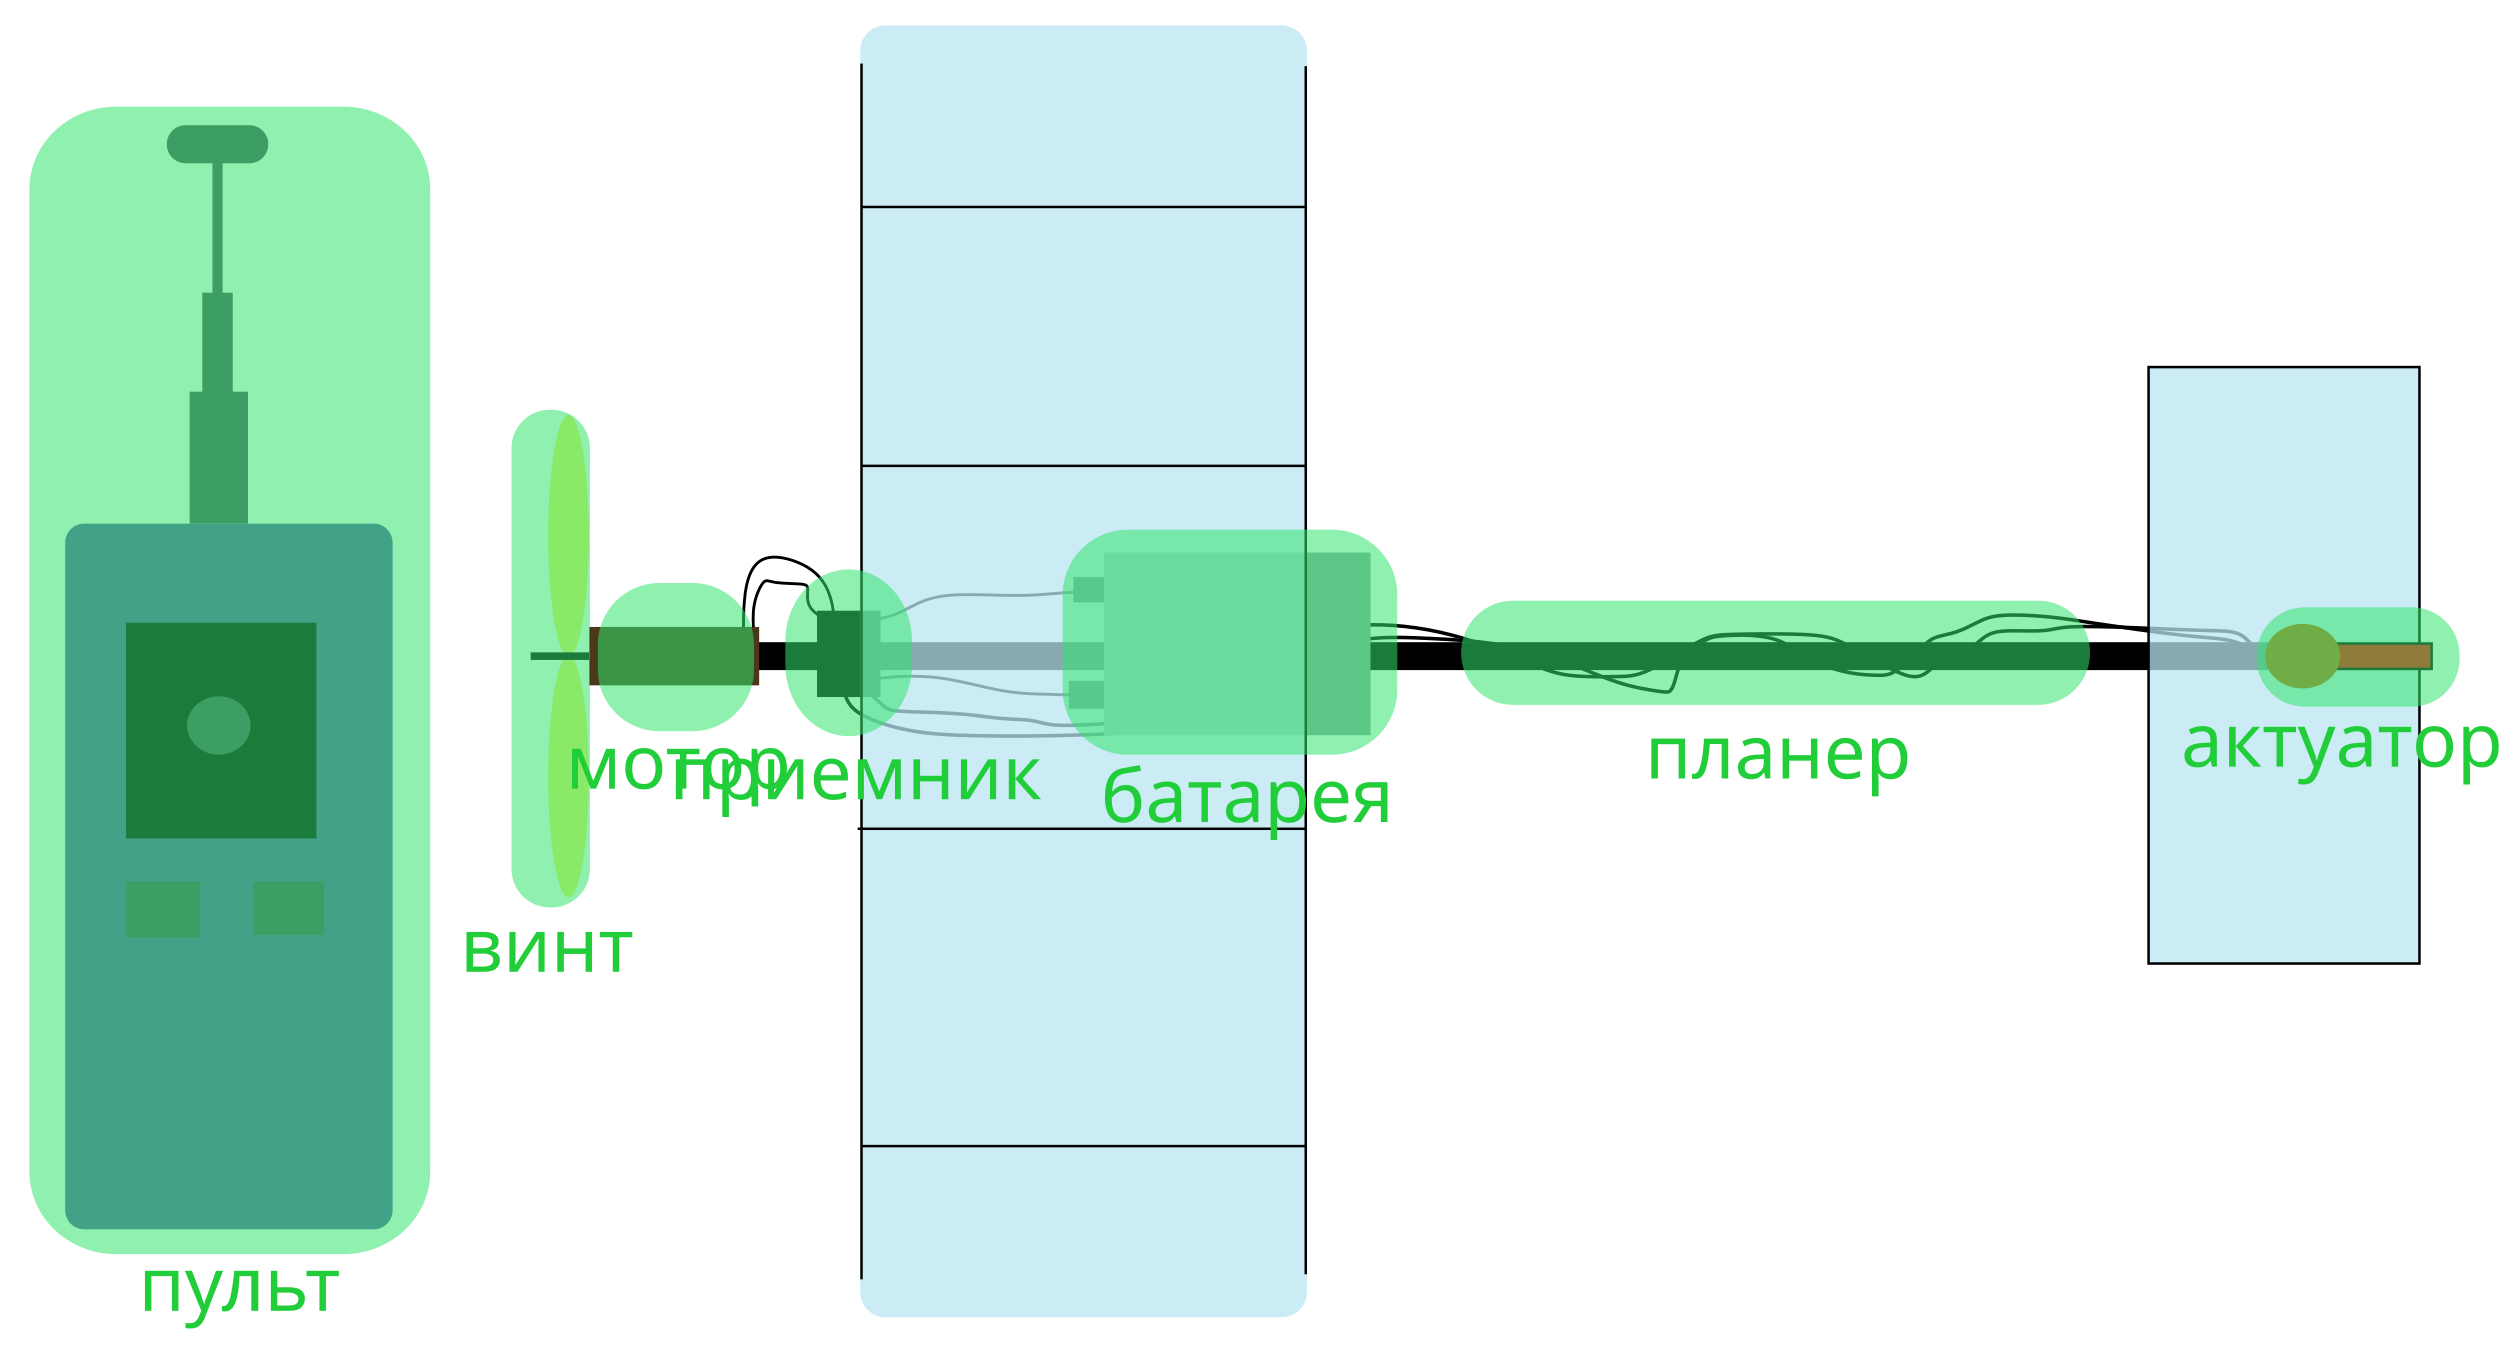
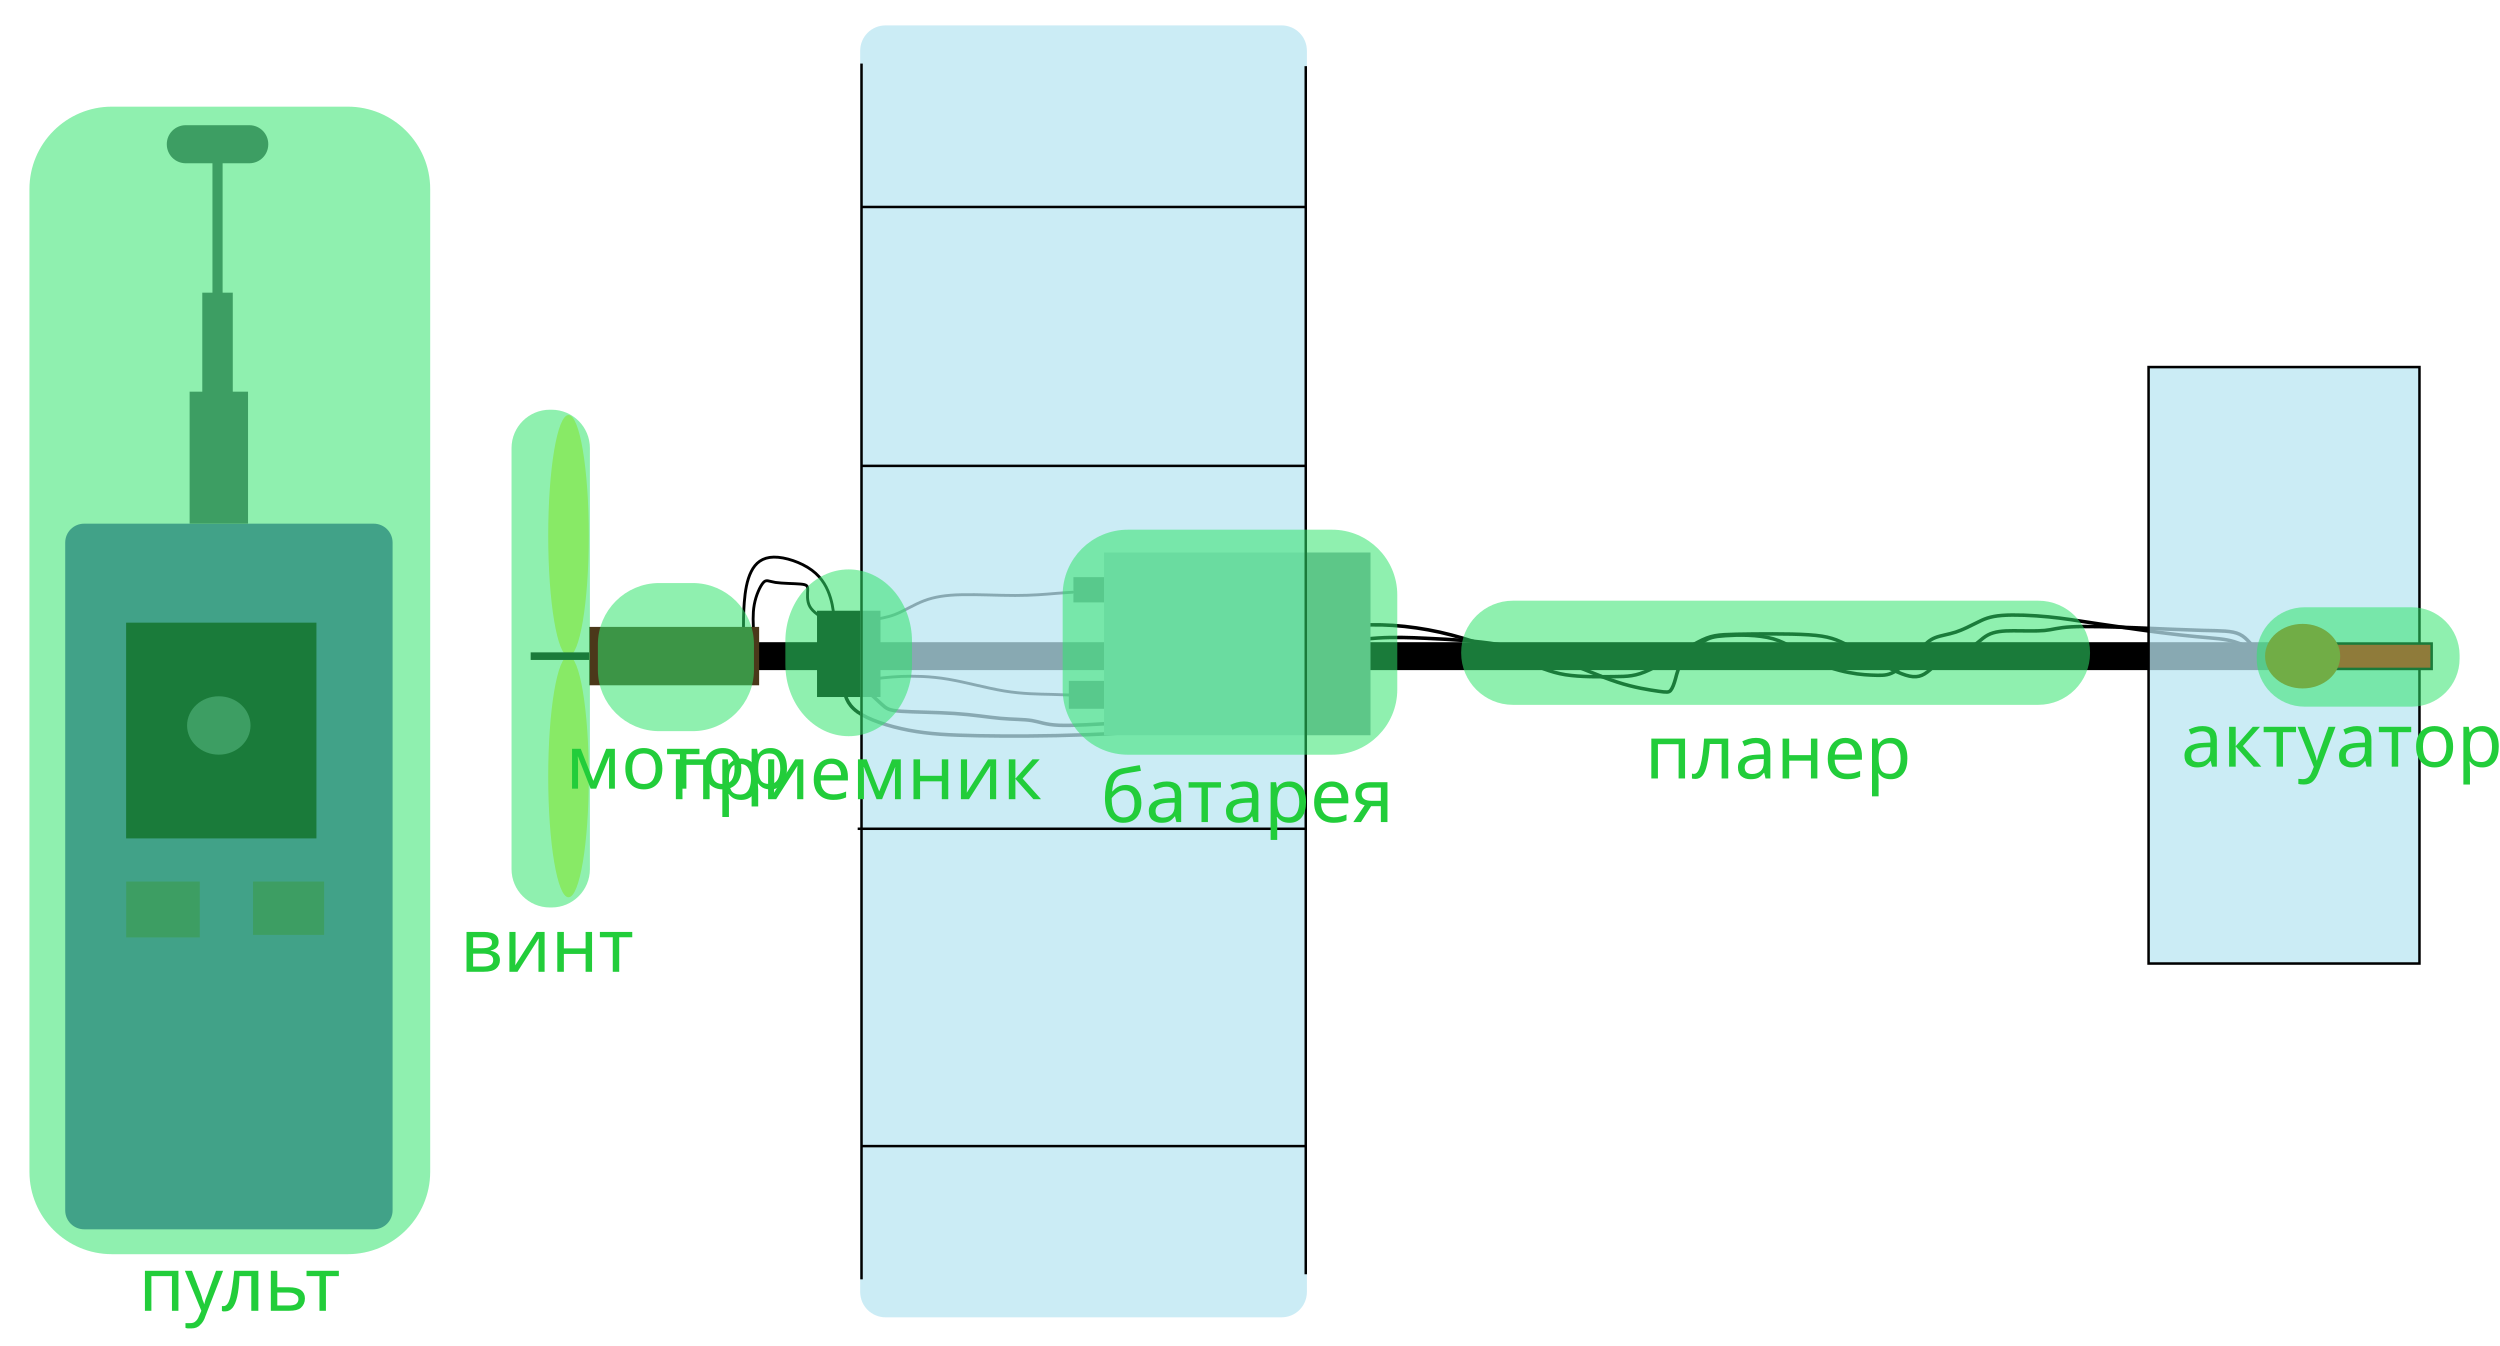
<svg xmlns="http://www.w3.org/2000/svg" xmlns:xlink="http://www.w3.org/1999/xlink" width="985" height="530" viewBox="0 0 260.615 140.229" version="1.1" id="plane-drawing-nav" xml:space="preserve">
  <defs id="defs1" />
-   <g id="drawing" transform="translate(0,-10.72416)">
-     <path style="display:inline;fill:none;fill-opacity:0.737;stroke:#000000;stroke-width:0.3;stroke-linecap:round;stroke-linejoin:miter;stroke-dasharray:none;paint-order:normal" d="m 90.58,81.57 c 1.02,-0.14 2.03,-0.27 3.37,-0.33 1.34,-0.05 3.01,-0.03 4.89,0.29 1.88,0.32 3.98,0.92 5.87,1.23 1.89,0.31 3.58,0.32 4.91,0.35 1.33,0.03 2.3,0.09 3.27,0.14" id="wire-2" />
-     <path style="display:inline;fill:none;fill-opacity:0.737;stroke:#000000;stroke-width:0.3;stroke-linecap:round;stroke-linejoin:miter;stroke-dasharray:none;paint-order:normal" d="m 90.58,75.37 c 0.92,-0.12 1.83,-0.24 2.77,-0.61 0.94,-0.37 1.9,-1 2.98,-1.41 1.08,-0.41 2.28,-0.6 3.94,-0.63 1.66,-0.04 3.78,0.08 5.56,0.08 1.78,0 3.22,-0.13 4.17,-0.21 0.94,-0.08 1.39,-0.1 1.83,-0.13" id="wire-1" />
-     <path d="M 242.18,80.58 H 72.96 v -2.91 h 169.22 v 2.91" style="display:inline;fill:#000000;stroke-width:0.257" id="fuselage-1" />
-     <path style="display:inline;fill:none;stroke:#000000;stroke-width:0.37;stroke-linecap:round;stroke-linejoin:round;stroke-dasharray:none" d="m 87.89,82.15 c 0.17,0.98 0.34,1.95 1.49,2.78 1.15,0.83 3.27,1.52 5.37,1.92 2.1,0.4 4.19,0.51 7.21,0.57 3.02,0.06 6.98,0.06 11.46,-0.11 4.48,-0.17 9.47,-0.5 13.16,-2.02 3.68,-1.52 6.05,-4.24 8.05,-6.08 2,-1.85 3.63,-2.83 6.19,-3.19 2.56,-0.36 6.05,-0.11 9.29,0.61 3.23,0.72 6.2,1.91 8.26,2.77 2.06,0.86 3.22,1.4 4.81,1.66 1.6,0.25 3.64,0.22 5.08,0.2 1.43,-0.02 2.25,-0.02 3.72,-0.72 1.47,-0.71 3.6,-2.12 4.99,-2.86 1.39,-0.74 2.03,-0.79 4.06,-0.84 2.03,-0.04 5.44,-0.08 7.54,0.06 2.1,0.14 2.88,0.46 4.3,1.22 1.41,0.77 3.45,1.98 4.85,2.62 1.4,0.63 2.16,0.68 2.9,0.24 0.74,-0.44 1.47,-1.38 2.28,-1.85 0.81,-0.47 1.69,-0.48 2.4,-0.82 0.71,-0.34 1.23,-1.02 1.93,-1.39 0.7,-0.37 1.57,-0.44 2.65,-0.44 1.08,0 2.37,0.05 3.25,-0.03 0.88,-0.08 1.35,-0.3 2.81,-0.38 1.47,-0.08 3.94,-0.01 6.52,0.09 2.58,0.1 5.26,0.23 7.17,0.28 1.91,0.05 3.05,0.02 3.85,0.41 0.8,0.39 1.26,1.21 1.86,1.76 0.61,0.55 1.36,0.83 2.11,1.1" id="wire-3" />
-     <path style="fill:none;stroke:#000000;stroke-width:0.37;stroke-linecap:round;stroke-linejoin:round;stroke-dasharray:none" d="m 89.59,81.97 c 0.87,0.82 1.74,1.65 2.29,2.14 0.54,0.5 0.76,0.67 2.04,0.76 1.28,0.09 3.64,0.1 5.58,0.23 1.94,0.13 3.47,0.39 4.79,0.51 1.32,0.12 2.44,0.09 3.28,0.23 0.84,0.14 1.4,0.43 2.82,0.49 1.43,0.06 3.73,-0.1 6.88,-0.27 3.15,-0.16 7.09,-0.32 10.68,-1.86 3.59,-1.54 6.79,-4.45 10.3,-5.84 3.51,-1.39 7.32,-1.24 10.35,-1.1 3.03,0.14 5.29,0.27 7.55,0.64 2.26,0.36 4.54,0.95 6.64,1.7 2.1,0.75 4.03,1.66 5.8,2.23 1.77,0.58 3.37,0.82 4.28,0.95 0.9,0.13 1.11,0.13 1.29,-0.09 0.19,-0.22 0.36,-0.68 0.51,-1.23 0.15,-0.55 0.28,-1.19 0.79,-1.9 0.51,-0.71 1.39,-1.47 2.05,-1.92 0.66,-0.44 1.1,-0.57 2.37,-0.65 1.27,-0.09 3.37,-0.13 4.97,0.33 1.6,0.46 2.7,1.44 3.97,2.14 1.27,0.7 2.7,1.14 3.91,1.37 1.21,0.24 2.19,0.27 2.94,0.29 0.75,0.01 1.28,0 2.04,-0.51 0.76,-0.51 1.76,-1.5 2.43,-2.17 0.67,-0.67 1.02,-1.02 1.59,-1.24 0.57,-0.23 1.37,-0.33 2.14,-0.58 0.77,-0.25 1.53,-0.65 2.22,-0.99 0.69,-0.35 1.32,-0.65 2.61,-0.75 1.29,-0.1 3.23,-0.01 4.84,0.15 1.61,0.16 2.89,0.37 5.31,0.74 2.42,0.36 5.98,0.87 8.45,1.15 2.47,0.28 3.86,0.32 4.89,0.52 1.03,0.2 1.71,0.56 2.53,0.86 0.82,0.31 1.8,0.56 2.77,0.82" id="wire-4" />
-     <path style="display:inline;fill:none;fill-opacity:0.737;stroke:#000000;stroke-width:0.3;stroke-linecap:round;stroke-linejoin:miter;stroke-dasharray:none;paint-order:normal" d="m 78.58,76.8 c -0.07,-1.03 -0.13,-2.06 0.05,-3.05 0.18,-0.99 0.62,-1.93 0.94,-2.29 0.32,-0.36 0.53,-0.14 1.26,-0.02 0.73,0.11 1.97,0.11 2.63,0.17 0.66,0.06 0.75,0.18 0.74,0.6 -0.01,0.42 -0.11,1.15 0.22,1.74 0.33,0.59 1.09,1.05 1.85,1.5" id="wire-5" />
-     <path style="display:inline;fill:none;fill-opacity:0.737;stroke:#000000;stroke-width:0.3;stroke-linecap:round;stroke-linejoin:miter;stroke-dasharray:none;paint-order:normal" d="m 77.5,76.74 c 0,-1.06 0,-2.13 0.09,-3.25 0.09,-1.12 0.27,-2.29 0.72,-3.18 0.44,-0.89 1.15,-1.49 2.35,-1.51 1.2,-0.02 2.88,0.55 3.98,1.37 1.11,0.82 1.63,1.89 1.93,2.87 0.3,0.98 0.36,1.86 0.43,2.75" id="wire-6" />
-     <path d="m 111.42,84.61 h 3.67 V 81.7 h -3.67 v 2.91" style="display:inline;fill:#000000;stroke-width:0.265" id="bat-term-1" />
-     <path d="M 142.87,87.37 V 68.32 h -27.78 v 19.05 h 27.78" id="bat" style="fill:#92a5ab;fill-opacity:1" />
-     <path id="bat-term-2" style="display:inline;fill:#000000;fill-opacity:1;stroke-width:0.3;stroke-linecap:round" d="m 111.9,73.52 h 3.19 v -2.63 h -3.19 z" />
-     <path d="m 85.172,74.39 h 6.615 v 8.996 h -6.615 v -8.996" id="receiver" />
-     <path id="tail" style="display:inline;fill:#b8e5f1;fill-opacity:0.737;stroke:#000000;stroke-width:0.263;stroke-linecap:round;stroke-dasharray:none" d="m 223.98,48.99 h 28.24 v 62.18 h -28.24 z" />
-     <path id="wing-1" style="display:inline;opacity:0.738;fill:#b9e5f2;fill-opacity:1;stroke-width:0.265;stroke-linecap:round;stroke-dasharray:none" d="m 92.32,13.37 h 41.27 c 1.47,0 2.65,1.18 2.65,2.65 V 145.4 c 0,1.47 -1.18,2.65 -2.65,2.65 H 92.32 c -1.47,0 -2.65,-1.18 -2.65,-2.65 V 16.02 c 0,-1.47 1.18,-2.65 2.65,-2.65 z" />
-     <path id="wing-2" style="display:inline;fill:#000000;stroke-width:0.265;stroke-dasharray:none" d="m 136.25,17.62 v 125.94 h -0.26 V 17.62 h 0.26 M 89.94,17.35 V 144.09 H 89.68 V 17.35 h 0.26 m 46.31,112.98 H 89.68 v -0.26 h 46.57 v 0.26 m 0,-97.9 H 89.68 v -0.26 h 46.57 v 0.26 M 89.41,96.99 h 46.83 v 0.26 H 89.41 v -0.26 m 0.27,-37.83 h 46.57 v 0.26 H 89.68 v -0.26" />
-     <path id="rudder" style="display:inline;fill:#ff0000;stroke:#000000;stroke-width:0.263;stroke-linecap:round;stroke-dasharray:none" d="m 242.76,77.81 h 10.73 v 2.65 h -10.73 z" />
-     <ellipse style="fill:#eff15f;fill-opacity:1;stroke-width:0;stroke-linecap:round;stroke-linejoin:round" id="prop-2" cx="59.265" cy="66.56" rx="2.115" ry="12.57" />
-     <ellipse style="fill:#eff15f;fill-opacity:1;stroke-width:0;stroke-linecap:round;stroke-linejoin:round" id="prop-1" cx="59.265" cy="91.69" rx="2.115" ry="12.57" />
-     <path d="M 79.14,82.17 H 61.41 v -6.09 h 17.73 v 6.09" id="motor-2" style="fill:#4b381a;fill-opacity:1" />
-     <path d="m 61.41,78.73 v 0.79 h -6.09 v -0.79 h 0.72 5.36" id="motor-1" />
-     <path id="tx-b" style="fill:#5556a9;stroke-width:0.32;stroke-linecap:round;stroke-linejoin:round" d="M 8.777,65.314 H 38.947 c 1.1,0 1.98,0.88 1.98,1.98 v 69.6 c 0,1.1 -0.88,1.98 -1.98,1.98 H 8.777 c -1.1,0 -1.98,-0.88 -1.98,-1.98 V 67.294 c 0,-1.1 0.88,-1.98 1.98,-1.98 z" />
-     <path d="m 13.147,75.634 h 19.84 v 22.49 h -19.84 V 75.634" id="tx-2" style="stroke-width:0.265" />
-     <ellipse style="fill:#4d4d59;fill-opacity:1;stroke-width:0;stroke-linecap:round;stroke-linejoin:round" id="tx-1" cx="22.809" cy="86.351" rx="3.307" ry="3.043" />
-     <path d="m 20.827,102.624 v 5.82 h -7.67 v -5.82 h 7.67" id="tx-3" style="fill:#4d4d59;fill-opacity:1;stroke-width:0.265" />
-     <path d="m 33.787,102.624 v 5.56 h -7.41 v -5.56 h 7.41" id="tx-4" style="fill:#4d4d59;fill-opacity:1;stroke-width:0.265" />
-     <path id="tx-a" d="m 19.367,23.774 c -1.1,0 -1.98,0.88 -1.98,1.98 v 0.01 c 0,1.1 0.88,1.98 1.98,1.98 h 2.78 v 13.49 h -1.06 v 10.32 h -1.32 v 13.76 h 6.09 v -13.76 h -1.59 v -10.32 h -1.06 v -13.49 h 2.78 c 1.1,0 1.98,-0.88 1.98,-1.98 v -0.01 c 0,-1.1 -0.88,-1.98 -1.98,-1.98 z" style="fill:#4d4d59;fill-opacity:1;stroke-width:0.265" />
-     <ellipse style="opacity:1;fill:#bd6c1b;fill-opacity:1;stroke-width:0;stroke-linecap:round;stroke-linejoin:round" id="actuator" cx="240.04" cy="79.126" rx="3.917" ry="3.366" />
+   <g id="drawing">
+     <path style="display:inline;fill:none;fill-opacity:0.737;paint-order:normal;stroke:#000000;stroke-dasharray:none;stroke-linecap:round;stroke-linejoin:miter;stroke-width:0.3" d="M 90.58 70.846 C 91.6 70.706 92.61 70.576 93.95 70.516 C 95.29 70.466 96.96 70.486 98.84 70.806 C 100.72 71.126 102.82 71.726 104.71 72.036 C 106.6 72.346 108.29 72.356 109.62 72.386 C 110.95 72.416 111.92 72.476 112.89 72.526" id="wire-2" />
+     <path style="display:inline;fill:none;fill-opacity:0.737;paint-order:normal;stroke:#000000;stroke-dasharray:none;stroke-linecap:round;stroke-linejoin:miter;stroke-width:0.3" d="M 90.58 64.646 C 91.5 64.526 92.41 64.406 93.35 64.036 C 94.29 63.666 95.25 63.036 96.33 62.626 C 97.41 62.216 98.61 62.026 100.27 61.996 C 101.93 61.956 104.05 62.076 105.83 62.076 C 107.61 62.076 109.05 61.946 110 61.866 C 110.94 61.786 111.39 61.766 111.83 61.736" id="wire-1" />
+     <path d="M 242.18 69.856 L 72.96 69.856 L 72.96 66.946 L 242.18 66.946 Z" style="display:inline;fill:#000000;stroke-width:0.257" id="fuselage-1" />
+     <path style="display:inline;fill:none;stroke:#000000;stroke-dasharray:none;stroke-linecap:round;stroke-linejoin:round;stroke-width:0.37" d="M 87.89 71.426 C 88.06 72.406 88.23 73.376 89.38 74.206 C 90.53 75.036 92.65 75.726 94.75 76.126 C 96.85 76.526 98.94 76.636 101.96 76.696 C 104.98 76.756 108.94 76.756 113.42 76.586 C 117.9 76.416 122.89 76.086 126.58 74.566 C 130.26 73.046 132.63 70.326 134.63 68.486 C 136.63 66.636 138.26 65.656 140.82 65.296 C 143.38 64.936 146.87 65.186 150.11 65.906 C 153.34 66.626 156.31 67.816 158.37 68.676 C 160.43 69.536 161.59 70.076 163.18 70.336 C 164.78 70.586 166.82 70.556 168.26 70.536 C 169.69 70.516 170.51 70.516 171.98 69.816 C 173.45 69.106 175.58 67.696 176.97 66.956 C 178.36 66.216 179 66.166 181.03 66.116 C 183.06 66.076 186.47 66.036 188.57 66.176 C 190.67 66.316 191.45 66.636 192.87 67.396 C 194.28 68.166 196.32 69.376 197.72 70.016 C 199.12 70.646 199.88 70.696 200.62 70.256 C 201.36 69.816 202.09 68.876 202.9 68.406 C 203.71 67.936 204.59 67.926 205.3 67.586 C 206.01 67.246 206.53 66.566 207.23 66.196 C 207.93 65.826 208.8 65.756 209.88 65.756 C 210.96 65.756 212.25 65.806 213.13 65.726 C 214.01 65.646 214.48 65.426 215.94 65.346 C 217.41 65.266 219.88 65.336 222.46 65.436 C 225.04 65.536 227.72 65.666 229.63 65.716 C 231.54 65.766 232.68 65.736 233.48 66.126 C 234.28 66.516 234.74 67.336 235.34 67.886 C 235.95 68.436 236.7 68.716 237.45 68.986" id="wire-3" />
+     <path style="fill:none;stroke:#000000;stroke-dasharray:none;stroke-linecap:round;stroke-linejoin:round;stroke-width:0.37" d="M 89.59 71.246 C 90.46 72.066 91.33 72.896 91.88 73.386 C 92.42 73.886 92.64 74.056 93.92 74.146 C 95.2 74.236 97.56 74.246 99.5 74.376 C 101.44 74.506 102.97 74.766 104.29 74.886 C 105.61 75.006 106.73 74.976 107.57 75.116 C 108.41 75.256 108.97 75.546 110.39 75.606 C 111.82 75.666 114.12 75.506 117.27 75.336 C 120.42 75.176 124.36 75.016 127.95 73.476 C 131.54 71.936 134.74 69.026 138.25 67.636 C 141.76 66.246 145.57 66.396 148.6 66.536 C 151.63 66.676 153.89 66.806 156.15 67.176 C 158.41 67.536 160.69 68.126 162.79 68.876 C 164.89 69.626 166.82 70.536 168.59 71.106 C 170.36 71.686 171.96 71.926 172.87 72.056 C 173.77 72.186 173.98 72.186 174.16 71.966 C 174.35 71.746 174.52 71.286 174.67 70.736 C 174.82 70.186 174.95 69.546 175.46 68.836 C 175.97 68.126 176.85 67.366 177.51 66.916 C 178.17 66.476 178.61 66.346 179.88 66.266 C 181.15 66.176 183.25 66.136 184.85 66.596 C 186.45 67.056 187.55 68.036 188.82 68.736 C 190.09 69.436 191.52 69.876 192.73 70.106 C 193.94 70.346 194.92 70.376 195.67 70.396 C 196.42 70.406 196.95 70.396 197.71 69.886 C 198.47 69.376 199.47 68.386 200.14 67.716 C 200.81 67.046 201.16 66.696 201.73 66.476 C 202.3 66.246 203.1 66.146 203.87 65.896 C 204.64 65.646 205.4 65.246 206.09 64.906 C 206.78 64.556 207.41 64.256 208.7 64.156 C 209.99 64.056 211.93 64.146 213.54 64.306 C 215.15 64.466 216.43 64.676 218.85 65.046 C 221.27 65.406 224.83 65.916 227.3 66.196 C 229.77 66.476 231.16 66.516 232.19 66.716 C 233.22 66.916 233.9 67.276 234.72 67.576 C 235.54 67.886 236.52 68.136 237.49 68.396" id="wire-4" />
+     <path style="display:inline;fill:none;fill-opacity:0.737;paint-order:normal;stroke:#000000;stroke-dasharray:none;stroke-linecap:round;stroke-linejoin:miter;stroke-width:0.3" d="M 78.58 66.076 C 78.51 65.046 78.45 64.016 78.63 63.026 C 78.81 62.036 79.25 61.096 79.57 60.736 C 79.89 60.376 80.1 60.596 80.83 60.716 C 81.56 60.826 82.8 60.826 83.46 60.886 C 84.12 60.946 84.21 61.066 84.2 61.486 C 84.19 61.906 84.09 62.636 84.42 63.226 C 84.75 63.816 85.51 64.276 86.27 64.726" id="wire-5" />
+     <path style="display:inline;fill:none;fill-opacity:0.737;paint-order:normal;stroke:#000000;stroke-dasharray:none;stroke-linecap:round;stroke-linejoin:miter;stroke-width:0.3" d="M 77.5 66.016 C 77.5 64.956 77.5 63.886 77.59 62.766 C 77.68 61.646 77.86 60.476 78.31 59.586 C 78.75 58.696 79.46 58.096 80.66 58.076 C 81.86 58.056 83.54 58.626 84.64 59.446 C 85.75 60.266 86.27 61.336 86.57 62.316 C 86.87 63.296 86.93 64.176 87 65.066" id="wire-6" />
+     <path d="M 111.42 73.886 L 115.09 73.886 L 115.09 70.976 L 111.42 70.976 Z" style="display:inline;fill:#000000;stroke-width:0.265" id="bat-term-1" />
+     <path d="M 142.87 76.646 L 142.87 57.596 L 115.09 57.596 L 115.09 76.646 Z" id="bat" style="fill:#92a5ab;fill-opacity:1" />
+     <path id="bat-term-2" style="display:inline;fill:#000000;fill-opacity:1;stroke-linecap:round;stroke-width:0.3" d="M 111.9 62.796 L 115.09 62.796 L 115.09 60.166 L 111.9 60.166 Z" />
+     <path d="M 85.172 63.666 L 91.787 63.666 L 91.787 72.661 L 85.172 72.661 Z" id="receiver" />
+     <path id="tail" style="display:inline;fill:#b8e5f1;fill-opacity:0.737;stroke:#000000;stroke-dasharray:none;stroke-linecap:round;stroke-width:0.263" d="M 223.98 38.266 L 252.22 38.266 L 252.22 100.446 L 223.98 100.446 Z" />
+     <path id="wing-1" style="display:inline;fill:#b9e5f2;fill-opacity:1;opacity:0.738;stroke-dasharray:none;stroke-linecap:round;stroke-width:0.265" d="M 92.32 2.646 L 133.59 2.646 C 135.06 2.646 136.24 3.826 136.24 5.296 L 136.24 134.676 C 136.24 136.146 135.06 137.326 133.59 137.326 L 92.32 137.326 C 90.85 137.326 89.67 136.146 89.67 134.676 L 89.67 5.296 C 89.67 3.826 90.85 2.646 92.32 2.646 Z" />
+     <path id="wing-2" style="display:inline;fill:#000000;stroke-dasharray:none;stroke-width:0.265" d="M 136.25 6.896 L 136.25 132.836 L 135.99 132.836 L 135.99 6.896 Z M 89.94 6.626 L 89.94 133.366 L 89.68 133.366 L 89.68 6.626 Z M 136.25 119.606 L 89.68 119.606 L 89.68 119.346 L 136.25 119.346 Z M 136.25 21.706 L 89.68 21.706 L 89.68 21.446 L 136.25 21.446 Z M 89.41 86.266 L 136.24 86.266 L 136.24 86.526 L 89.41 86.526 Z M 89.68 48.436 L 136.25 48.436 L 136.25 48.696 L 89.68 48.696 Z" />
+     <path id="rudder" style="display:inline;fill:#ff0000;stroke:#000000;stroke-dasharray:none;stroke-linecap:round;stroke-width:0.263" d="M 242.76 67.086 L 253.49 67.086 L 253.49 69.736 L 242.76 69.736 Z" />
+     <ellipse style="fill:#eff15f;fill-opacity:1;stroke-width:0;stroke-linecap:round;stroke-linejoin:round" id="prop-2" cx="59.265" cy="55.836" rx="2.115" ry="12.57" />
+     <ellipse style="fill:#eff15f;fill-opacity:1;stroke-width:0;stroke-linecap:round;stroke-linejoin:round" id="prop-1" cx="59.265" cy="80.966" rx="2.115" ry="12.57" />
+     <path d="M 79.137 71.438 L 61.41 71.438 L 61.41 65.352 L 79.137 65.352 Z" id="motor-2" style="fill:#4b381a;fill-opacity:1;stroke-width:1" />
+     <path d="M 61.41 68.006 L 61.41 68.796 L 55.32 68.796 L 55.32 68.006 L 56.04 68.006 L 61.4 68.006" id="motor-1" />
+     <path id="tx-b" style="fill:#5556a9;stroke-linecap:round;stroke-linejoin:round;stroke-width:0.32" d="M 8.777 54.59 L 38.947 54.59 C 40.047 54.59 40.927 55.47 40.927 56.57 L 40.927 126.17 C 40.927 127.27 40.047 128.15 38.947 128.15 L 8.777 128.15 C 7.677 128.15 6.797 127.27 6.797 126.17 L 6.797 56.57 C 6.797 55.47 7.677 54.59 8.777 54.59 Z" />
+     <path d="M 13.147 64.91 L 32.987 64.91 L 32.987 87.4 L 13.147 87.4 Z" id="tx-2" style="stroke-width:0.265" />
+     <ellipse style="fill:#4d4d59;fill-opacity:1;stroke-width:0;stroke-linecap:round;stroke-linejoin:round" id="tx-1" cx="22.809" cy="75.627" rx="3.307" ry="3.043" />
+     <path d="M 20.827 91.9 L 20.827 97.72 L 13.157 97.72 L 13.157 91.9 Z" id="tx-3" style="fill:#4d4d59;fill-opacity:1;stroke-width:0.265" />
+     <path d="M 33.787 91.9 L 33.787 97.46 L 26.377 97.46 L 26.377 91.9 Z" id="tx-4" style="fill:#4d4d59;fill-opacity:1;stroke-width:0.265" />
+     <path id="tx-a" d="M 19.367 13.05 C 18.267 13.05 17.387 13.93 17.387 15.03 L 17.387 15.04 C 17.387 16.14 18.267 17.02 19.367 17.02 L 22.147 17.02 L 22.147 30.51 L 21.087 30.51 L 21.087 40.83 L 19.767 40.83 L 19.767 54.59 L 25.857 54.59 L 25.857 40.83 L 24.267 40.83 L 24.267 30.51 L 23.207 30.51 L 23.207 17.02 L 25.987 17.02 C 27.087 17.02 27.967 16.14 27.967 15.04 L 27.967 15.03 C 27.967 13.93 27.087 13.05 25.987 13.05 Z" style="fill:#4d4d59;fill-opacity:1;stroke-width:0.265" />
+     <ellipse style="opacity:1;fill:#bd6c1b;fill-opacity:1;stroke-width:0;stroke-linecap:round;stroke-linejoin:round" id="actuator" cx="240.04" cy="68.402" rx="3.917" ry="3.366" />
  </g>
-   <a id="a5" xlink:href="__TRANSMITTER_URL_PLACEHOLDER__" transform="translate(3.069167,-13.37)">
-     <g id="transmitter-bb" style="display:inline" transform="matrix(4.02677,0,0,3.817715,0,-69.00129)">
-       <text xml:space="preserve" style="font-style:normal;font-variant:normal;font-weight:normal;font-stretch:normal;font-size:1.979px;font-family:sans-serif;-inkscape-font-specification:sans-serif;text-align:start;letter-spacing:0px;word-spacing:-1.436px;writing-mode:lr-tb;direction:ltr;text-anchor:start;fill:#eff15f;fill-opacity:1;stroke-width:0;stroke-linecap:round;stroke-linejoin:round" x="2.898" y="55.859" id="tx-t" transform="scale(0.9736958,1.027015)">
-         <tspan id="tspan1" style="font-style:normal;font-variant:normal;font-weight:normal;font-stretch:normal;font-size:1.979px;font-family:sans-serif;-inkscape-font-specification:sans-serif;fill:#22cd3a;fill-opacity:1;stroke-width:0" x="2.898" y="55.859">пульт</tspan>
+   <a id="a5" xlink:href="__TRANSMITTER_URL_PLACEHOLDER__">
+     <g id="transmitter-bb" style="display:inline">
+       <text xml:space="preserve" style="font-style:normal;font-variant:normal;font-weight:normal;font-stretch:normal;font-size:1.979px;font-family:sans-serif;-inkscape-font-specification:sans-serif;text-align:start;letter-spacing:0px;word-spacing:-1.436px;writing-mode:lr-tb;direction:ltr;text-anchor:start;fill:#eff15f;fill-opacity:1;stroke-width:0;stroke-linecap:round;stroke-linejoin:round" x="2.898" y="55.859" id="tx-t" transform="matrix(3.92085 0 0 3.92083 3.06917 -82.3713)">
+         <tspan id="tspan1" style="-inkscape-font-specification:sans-serif;fill:#22cd3a;fill-opacity:1;font-family:sans-serif;font-size:1.979px;font-stretch:normal;font-style:normal;font-variant:normal;font-weight:normal;stroke-width:0.0" x="2.898" y="55.859">пульт</tspan>
      </text>
-       <rect style="opacity:0.54;fill:#30e36b;fill-opacity:1;stroke-width:0;stroke-linecap:round;stroke-linejoin:round" id="rect1" width="10.375" height="31.334" x="0" y="24.488" ry="2.251" />
+       <rect style="fill:#30e36b;fill-opacity:1;opacity:0.54;stroke-linecap:round;stroke-linejoin:round;stroke-width:0.0" id="rect1" width="41.777" height="119.625" x="3.069" y="11.118" ry="8.595" />
    </g>
  </a>
-   <a id="a2" xlink:href="__PROP_URL_PLACEHOLDER__" transform="translate(0,-10.72416)">
+   <a id="a2" xlink:href="__PROP_URL_PLACEHOLDER__">
    <g id="prop-bb" style="display:inline">
-       <rect style="opacity:0.54;fill:#30e36b;fill-opacity:1;stroke-width:0;stroke-linecap:round;stroke-linejoin:round" id="rect2" width="8.17" height="51.89" x="53.325" y="53.435" ry="4" />
-       <text xml:space="preserve" style="font-style:normal;font-variant:normal;font-weight:normal;font-stretch:normal;font-size:7.761px;font-family:sans-serif;-inkscape-font-specification:sans-serif;text-align:start;letter-spacing:0px;word-spacing:-5.63px;writing-mode:lr-tb;direction:ltr;text-anchor:start;display:inline;fill:#eff15f;fill-opacity:1;stroke-width:0;stroke-linecap:round;stroke-linejoin:round" x="47.977" y="112.026" id="prop-t">
-         <tspan id="tspan1-8" style="font-style:normal;font-variant:normal;font-weight:normal;font-stretch:normal;font-size:7.761px;font-family:sans-serif;-inkscape-font-specification:sans-serif;fill:#22cd3a;fill-opacity:1;stroke-width:0" x="47.977" y="112.026">винт</tspan>
+       <rect style="fill:#30e36b;fill-opacity:1;opacity:0.54;stroke-linecap:round;stroke-linejoin:round;stroke-width:0.0" id="rect2" width="8.17" height="51.89" x="53.325" y="42.711" ry="4.0" />
+       <text xml:space="preserve" style="font-style:normal;font-variant:normal;font-weight:normal;font-stretch:normal;font-size:7.761px;font-family:sans-serif;-inkscape-font-specification:sans-serif;text-align:start;letter-spacing:0px;word-spacing:-5.63px;writing-mode:lr-tb;direction:ltr;text-anchor:start;display:inline;fill:#eff15f;fill-opacity:1;stroke-width:0;stroke-linecap:round;stroke-linejoin:round" x="47.977" y="112.026" id="prop-t" transform="translate(0, -10.7242)">
+         <tspan id="tspan1-8" style="-inkscape-font-specification:sans-serif;fill:#22cd3a;fill-opacity:1;font-family:sans-serif;font-size:7.761px;font-stretch:normal;font-style:normal;font-variant:normal;font-weight:normal;stroke-width:0.0" x="47.977" y="112.026">винт</tspan>
      </text>
    </g>
  </a>
-   <a id="a3" xlink:href="__MOTOR_URL_PLACEHOLDER__" transform="translate(0,-10.72416)">
+   <a id="a3" xlink:href="__MOTOR_URL_PLACEHOLDER__">
    <g id="motor-bb" style="display:inline">
-       <rect style="opacity:0.54;fill:#30e36b;fill-opacity:1;stroke-width:0;stroke-linecap:round;stroke-linejoin:round" id="rect3" width="16.271" height="15.441" x="62.326" y="71.504" ry="6.4" />
-       <text xml:space="preserve" style="font-style:normal;font-variant:normal;font-weight:normal;font-stretch:normal;font-size:7.761px;font-family:sans-serif;-inkscape-font-specification:sans-serif;text-align:start;letter-spacing:0px;word-spacing:-5.63px;writing-mode:lr-tb;direction:ltr;text-anchor:start;display:inline;fill:#eff15f;fill-opacity:1;stroke-width:0;stroke-linecap:round;stroke-linejoin:round" x="58.977" y="92.937" id="motor-t">
-         <tspan id="tspan1-8-5" style="font-style:normal;font-variant:normal;font-weight:normal;font-stretch:normal;font-size:7.761px;font-family:sans-serif;-inkscape-font-specification:sans-serif;fill:#22cd3a;fill-opacity:1;stroke-width:0" x="58.977" y="92.937">мотор</tspan>
+       <rect style="fill:#30e36b;fill-opacity:1;opacity:0.54;stroke-linecap:round;stroke-linejoin:round;stroke-width:0.0" id="rect3" width="16.271" height="15.441" x="62.326" y="60.779" ry="6.4" />
+       <text xml:space="preserve" style="font-style:normal;font-variant:normal;font-weight:normal;font-stretch:normal;font-size:7.761px;font-family:sans-serif;-inkscape-font-specification:sans-serif;text-align:start;letter-spacing:0px;word-spacing:-5.63px;writing-mode:lr-tb;direction:ltr;text-anchor:start;display:inline;fill:#eff15f;fill-opacity:1;stroke-width:0;stroke-linecap:round;stroke-linejoin:round" x="58.977" y="92.937" id="motor-t" transform="translate(0, -10.7242)">
+         <tspan id="tspan1-8-5" style="-inkscape-font-specification:sans-serif;fill:#22cd3a;fill-opacity:1;font-family:sans-serif;font-size:7.761px;font-stretch:normal;font-style:normal;font-variant:normal;font-weight:normal;stroke-width:0.0" x="58.977" y="92.937">мотор</tspan>
      </text>
    </g>
  </a>
-   <a id="a4" xlink:href="__RECEIVER_URL_PLACEHOLDER__" transform="translate(0,-10.72416)">
+   <a id="a4" xlink:href="__RECEIVER_URL_PLACEHOLDER__">
    <g id="receiver-bb" style="display:inline">
-       <rect style="opacity:0.54;fill:#30e36b;fill-opacity:1;stroke-width:0;stroke-linecap:round;stroke-linejoin:round" id="rect4" width="13.203" height="17.386" x="81.87" y="70.083" ry="7.5" />
-       <text xml:space="preserve" style="font-style:normal;font-variant:normal;font-weight:normal;font-stretch:normal;font-size:7.761px;font-family:sans-serif;-inkscape-font-specification:sans-serif;text-align:start;letter-spacing:0px;word-spacing:-5.63px;writing-mode:lr-tb;direction:ltr;text-anchor:start;display:inline;fill:#eff15f;fill-opacity:1;stroke-width:0;stroke-linecap:round;stroke-linejoin:round" x="69.802" y="94.033" id="receiver-t">
-         <tspan id="tspan1-8-5-4" style="font-style:normal;font-variant:normal;font-weight:normal;font-stretch:normal;font-size:7.761px;font-family:sans-serif;-inkscape-font-specification:sans-serif;fill:#22cd3a;fill-opacity:1;stroke-width:0" x="69.802" y="94.033">приемник</tspan>
+       <rect style="fill:#30e36b;fill-opacity:1;opacity:0.54;stroke-linecap:round;stroke-linejoin:round;stroke-width:0.0" id="rect4" width="13.203" height="17.386" x="81.87" y="59.359" ry="7.5" />
+       <text xml:space="preserve" style="font-style:normal;font-variant:normal;font-weight:normal;font-stretch:normal;font-size:7.761px;font-family:sans-serif;-inkscape-font-specification:sans-serif;text-align:start;letter-spacing:0px;word-spacing:-5.63px;writing-mode:lr-tb;direction:ltr;text-anchor:start;display:inline;fill:#eff15f;fill-opacity:1;stroke-width:0;stroke-linecap:round;stroke-linejoin:round" x="69.802" y="94.033" id="receiver-t" transform="translate(0, -10.7242)">
+         <tspan id="tspan1-8-5-4" style="-inkscape-font-specification:sans-serif;fill:#22cd3a;fill-opacity:1;font-family:sans-serif;font-size:7.761px;font-stretch:normal;font-style:normal;font-variant:normal;font-weight:normal;stroke-width:0.0" x="69.802" y="94.033">приемник</tspan>
      </text>
    </g>
  </a>
-   <a id="a1" xlink:href="__BATTERY_URL_PLACEHOLDER__" transform="translate(0,-10.72416)">
+   <a id="a1" xlink:href="__BATTERY_URL_PLACEHOLDER__">
    <g id="battery-bb">
-       <rect style="opacity:0.54;fill:#30e36b;fill-opacity:1;stroke-width:0;stroke-linecap:round;stroke-linejoin:round" id="rect5" width="34.883" height="23.458" x="110.778" y="65.942" ry="6.8" />
-       <text xml:space="preserve" style="font-style:normal;font-variant:normal;font-weight:normal;font-stretch:normal;font-size:7.761px;font-family:sans-serif;-inkscape-font-specification:sans-serif;text-align:start;letter-spacing:0px;word-spacing:-5.63px;writing-mode:lr-tb;direction:ltr;text-anchor:start;display:inline;fill:#eff15f;fill-opacity:1;stroke-width:0;stroke-linecap:round;stroke-linejoin:round" x="114.749" y="96.419" id="battery-t">
-         <tspan id="tspan1-8-5-44" style="font-style:normal;font-variant:normal;font-weight:normal;font-stretch:normal;font-size:7.761px;font-family:sans-serif;-inkscape-font-specification:sans-serif;fill:#22cd3a;fill-opacity:1;stroke-width:0" x="114.749" y="96.419">батарея</tspan>
+       <rect style="fill:#30e36b;fill-opacity:1;opacity:0.54;stroke-linecap:round;stroke-linejoin:round;stroke-width:0.0" id="rect5" width="34.883" height="23.458" x="110.778" y="55.218" ry="6.8" />
+       <text xml:space="preserve" style="font-style:normal;font-variant:normal;font-weight:normal;font-stretch:normal;font-size:7.761px;font-family:sans-serif;-inkscape-font-specification:sans-serif;text-align:start;letter-spacing:0px;word-spacing:-5.63px;writing-mode:lr-tb;direction:ltr;text-anchor:start;display:inline;fill:#eff15f;fill-opacity:1;stroke-width:0;stroke-linecap:round;stroke-linejoin:round" x="114.749" y="96.419" id="battery-t" transform="translate(0, -10.7242)">
+         <tspan id="tspan1-8-5-44" style="-inkscape-font-specification:sans-serif;fill:#22cd3a;fill-opacity:1;font-family:sans-serif;font-size:7.761px;font-stretch:normal;font-style:normal;font-variant:normal;font-weight:normal;stroke-width:0.0" x="114.749" y="96.419">батарея</tspan>
      </text>
    </g>
  </a>
-   <a id="a6" xlink:href="__AIRFRAME_URL_PLACEHOLDER__" transform="translate(0,-10.72416)">
+   <a id="a6" xlink:href="__AIRFRAME_URL_PLACEHOLDER__">
    <g id="fuselage-bb">
-       <rect style="opacity:0.54;fill:#30e36b;fill-opacity:1;stroke-width:0;stroke-linecap:round;stroke-linejoin:round" id="rect6" width="65.558" height="10.858" x="152.32" y="73.343" ry="5.4" />
-       <text xml:space="preserve" style="font-style:normal;font-variant:normal;font-weight:normal;font-stretch:normal;font-size:7.761px;font-family:sans-serif;-inkscape-font-specification:sans-serif;text-align:start;letter-spacing:0px;word-spacing:-5.63px;writing-mode:lr-tb;direction:ltr;text-anchor:start;display:inline;fill:#eff15f;fill-opacity:1;stroke-width:0;stroke-linecap:round;stroke-linejoin:round" x="171.489" y="91.879" id="fuselage-t">
-         <tspan id="tspan1-8-5-44-1" style="font-style:normal;font-variant:normal;font-weight:normal;font-stretch:normal;font-size:7.761px;font-family:sans-serif;-inkscape-font-specification:sans-serif;fill:#22cd3a;fill-opacity:1;stroke-width:0" x="171.489" y="91.879">планер</tspan>
+       <rect style="fill:#30e36b;fill-opacity:1;opacity:0.54;stroke-linecap:round;stroke-linejoin:round;stroke-width:0.0" id="rect6" width="65.558" height="10.858" x="152.32" y="62.619" ry="5.4" />
+       <text xml:space="preserve" style="font-style:normal;font-variant:normal;font-weight:normal;font-stretch:normal;font-size:7.761px;font-family:sans-serif;-inkscape-font-specification:sans-serif;text-align:start;letter-spacing:0px;word-spacing:-5.63px;writing-mode:lr-tb;direction:ltr;text-anchor:start;display:inline;fill:#eff15f;fill-opacity:1;stroke-width:0;stroke-linecap:round;stroke-linejoin:round" x="171.489" y="91.879" id="fuselage-t" transform="translate(0, -10.7242)">
+         <tspan id="tspan1-8-5-44-1" style="-inkscape-font-specification:sans-serif;fill:#22cd3a;fill-opacity:1;font-family:sans-serif;font-size:7.761px;font-stretch:normal;font-style:normal;font-variant:normal;font-weight:normal;stroke-width:0.0" x="171.489" y="91.879">планер</tspan>
      </text>
    </g>
  </a>
-   <a id="a7" xlink:href="__ACTUATOR_URL_PLACEHOLDER__" transform="translate(0,-10.72416)">
+   <a id="a7" xlink:href="__ACTUATOR_URL_PLACEHOLDER__">
    <g id="actuator-bb" style="display:inline">
-       <rect style="opacity:0.54;fill:#30e36b;fill-opacity:1;stroke-width:0;stroke-linecap:round;stroke-linejoin:round" id="rect7" width="21.151" height="10.363" x="235.252" y="74.028" ry="5" />
-       <text xml:space="preserve" style="font-style:normal;font-variant:normal;font-weight:normal;font-stretch:normal;font-size:7.761px;font-family:sans-serif;-inkscape-font-specification:sans-serif;text-align:start;letter-spacing:0px;word-spacing:-5.63px;writing-mode:lr-tb;direction:ltr;text-anchor:start;display:inline;fill:#eff15f;fill-opacity:1;stroke-width:0;stroke-linecap:round;stroke-linejoin:round" x="227.362" y="90.648" id="actuator-t">
-         <tspan id="tspan1-8-5-44-1-1" style="font-style:normal;font-variant:normal;font-weight:normal;font-stretch:normal;font-size:7.761px;font-family:sans-serif;-inkscape-font-specification:sans-serif;fill:#22cd3a;fill-opacity:1;stroke-width:0" x="227.362" y="90.648">актуатор</tspan>
+       <rect style="fill:#30e36b;fill-opacity:1;opacity:0.54;stroke-linecap:round;stroke-linejoin:round;stroke-width:0.0" id="rect7" width="21.151" height="10.363" x="235.252" y="63.304" ry="5.0" />
+       <text xml:space="preserve" style="font-style:normal;font-variant:normal;font-weight:normal;font-stretch:normal;font-size:7.761px;font-family:sans-serif;-inkscape-font-specification:sans-serif;text-align:start;letter-spacing:0px;word-spacing:-5.63px;writing-mode:lr-tb;direction:ltr;text-anchor:start;display:inline;fill:#eff15f;fill-opacity:1;stroke-width:0;stroke-linecap:round;stroke-linejoin:round" x="227.362" y="90.648" id="actuator-t" transform="translate(0, -10.7242)">
+         <tspan id="tspan1-8-5-44-1-1" style="-inkscape-font-specification:sans-serif;fill:#22cd3a;fill-opacity:1;font-family:sans-serif;font-size:7.761px;font-stretch:normal;font-style:normal;font-variant:normal;font-weight:normal;stroke-width:0.0" x="227.362" y="90.648">актуатор</tspan>
      </text>
    </g>
  </a>
</svg>
